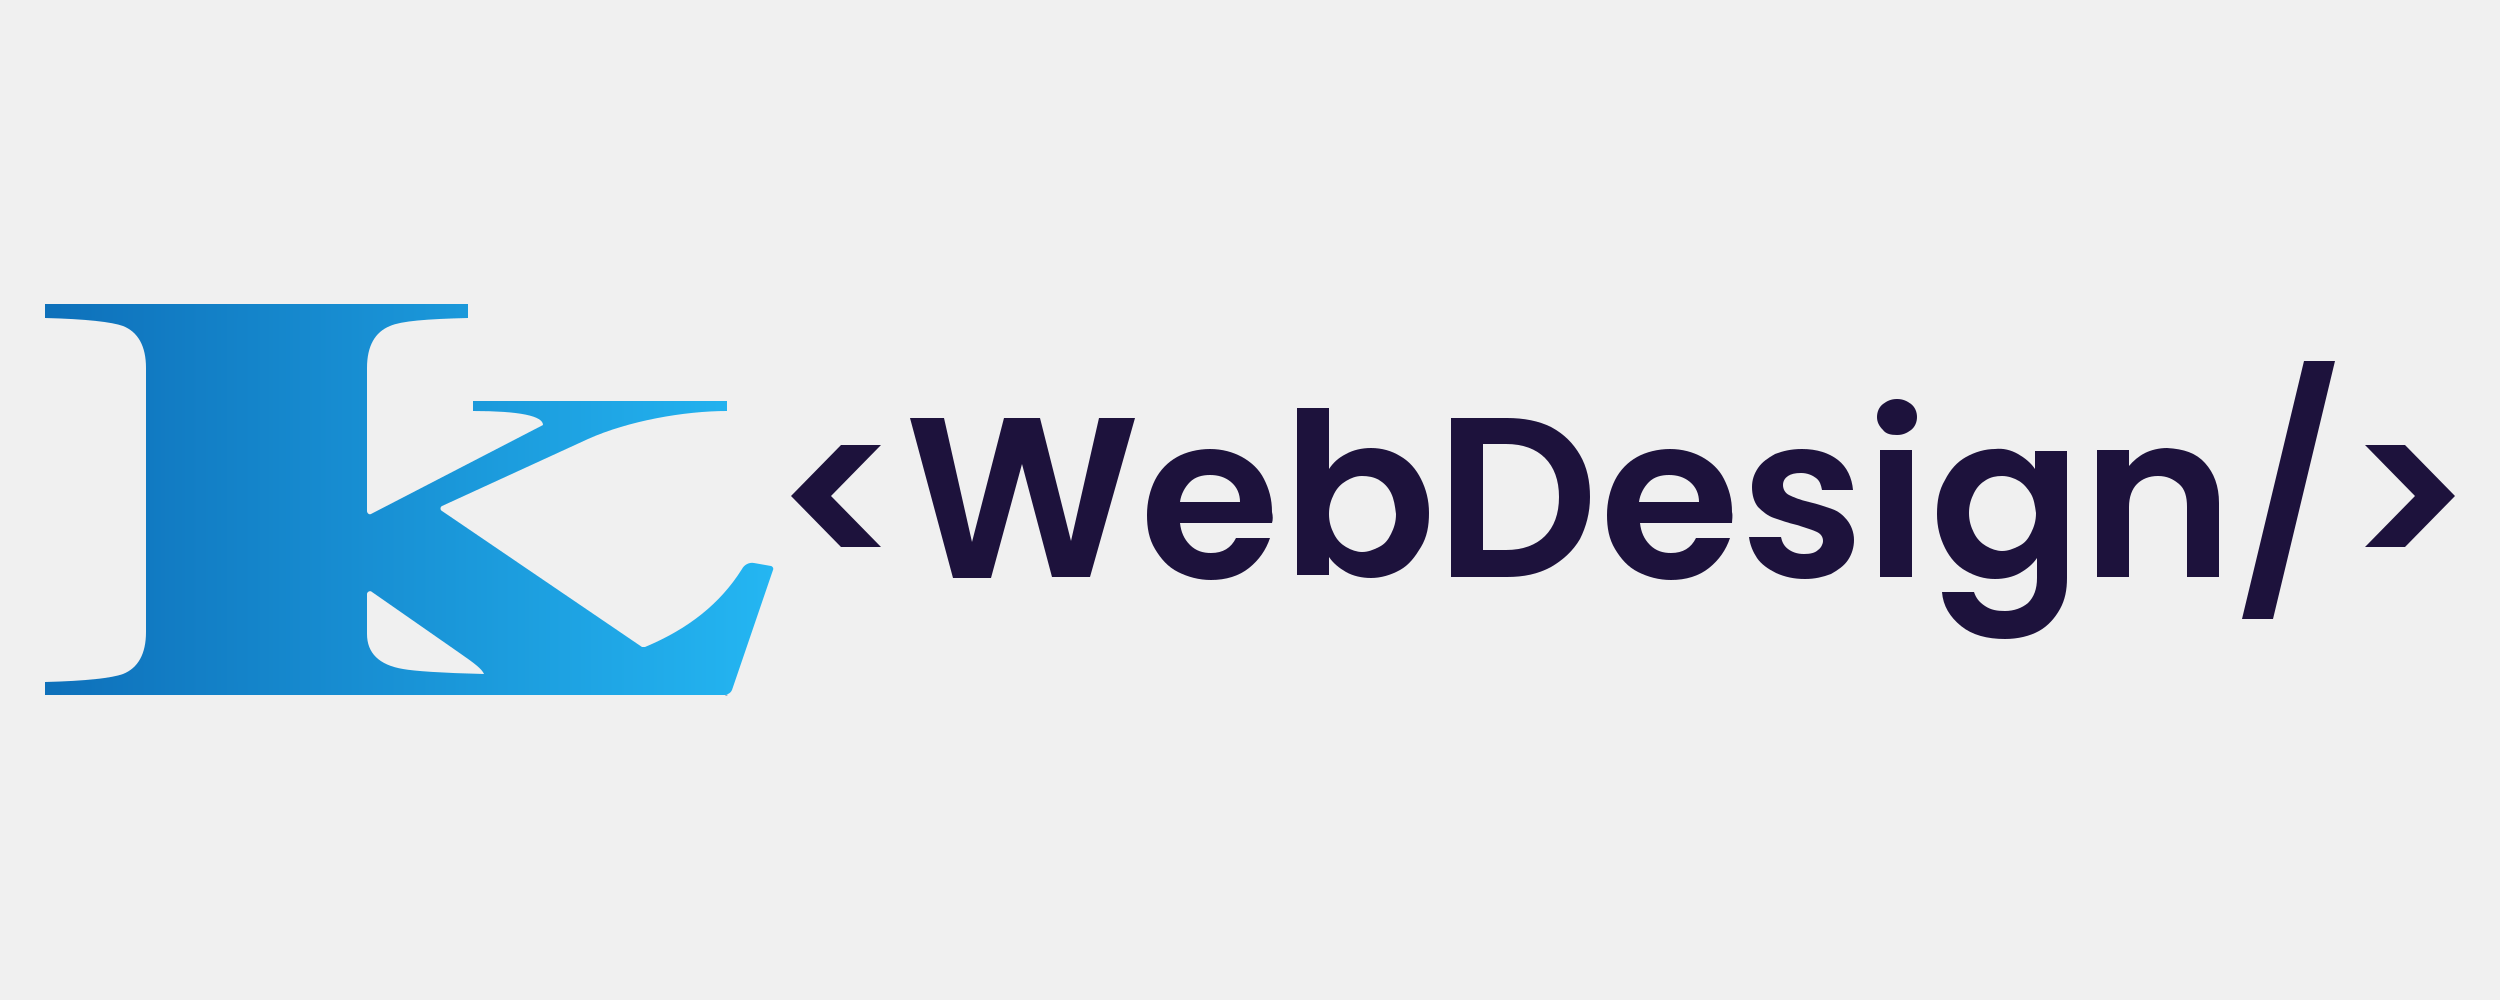
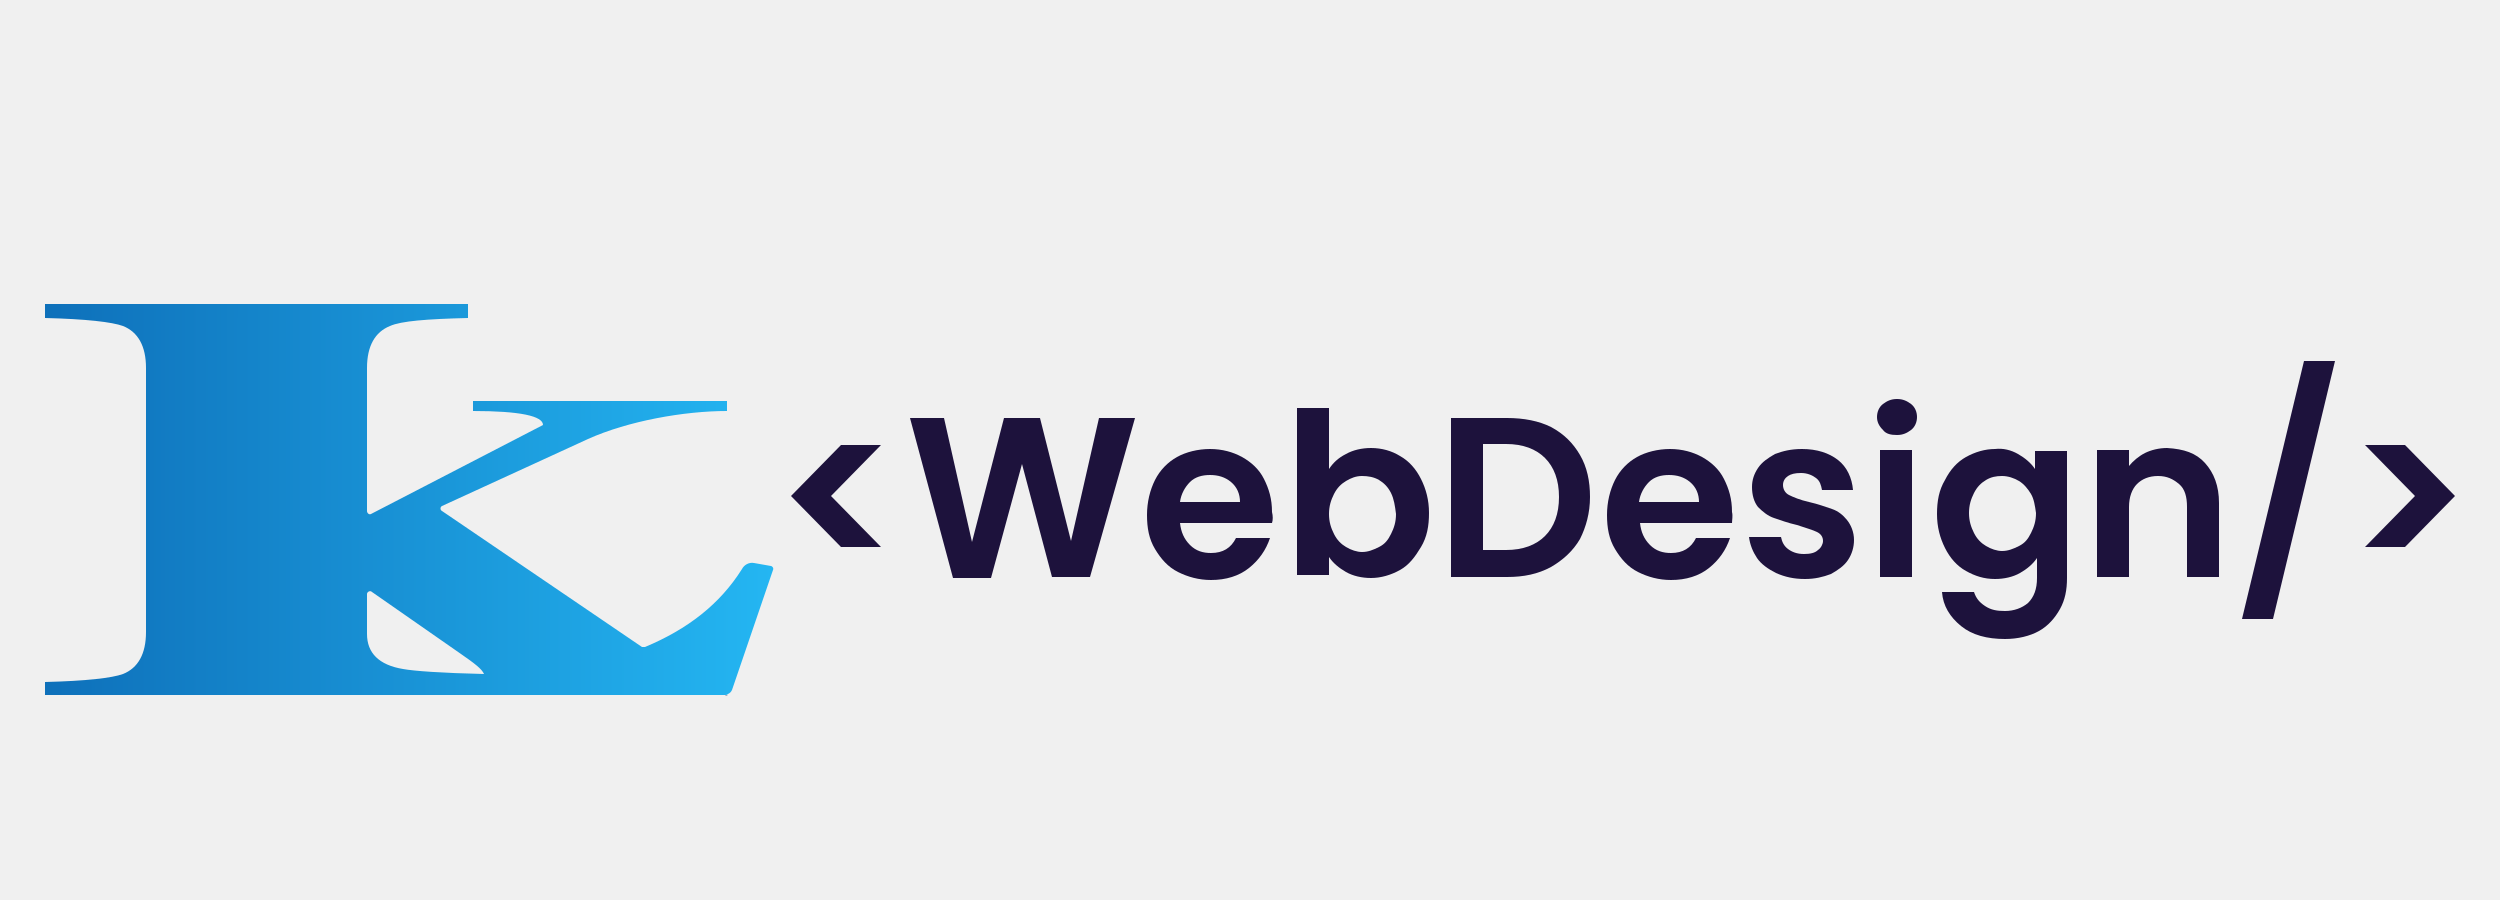
- <svg xmlns="http://www.w3.org/2000/svg" version="1.1" id="Layer_1" x="0px" y="0px" viewBox="0 0 250 100" style="enable-background:new 0 0 250 100;" xml:space="preserve">
+ <svg xmlns="http://www.w3.org/2000/svg" version="1.1" id="Layer_1" x="0px" y="0px" viewBox="0 0 250 90" style="enable-background:new 0 0 250 90;" xml:space="preserve">
  <style type="text/css">
	.st0{fill:#232561;}
	.st1{fill:url(#SVGID_1_);}
	.st2{fill:#1D123C;}
	.st3{fill:url(#SVGID_00000153666308115818671450000002194502883739790486_);}
	.st4{fill:none;stroke:url(#SVGID_00000109733909225430530110000002823031757227125944_);stroke-miterlimit:10;}
	.st5{fill:url(#SVGID_00000032634581826695201340000017934050976888197294_);}
	.st6{fill:#FFFFFF;}
	.st7{fill:url(#SVGID_00000122712011469430083150000013645375645146546347_);}
	.st8{fill:url(#SVGID_00000011715459196637269140000004989167292341305756_);}
	.st9{fill:#DFF6FF;}
	.st10{fill:url(#SVGID_00000175297484073876717310000014930296574011042221_);}
</style>
  <path class="st0" d="M72.8,69.5L72.8,69.5l-0.3,0.1C72.6,69.5,72.7,69.5,72.8,69.5z" />
  <linearGradient id="SVGID_1_" gradientUnits="userSpaceOnUse" x1="4.5" y1="91.95" x2="77.327" y2="91.95" gradientTransform="matrix(1 0 0 1 0 -42)">
    <stop offset="0" style="stop-color:#0E70BA" />
    <stop offset="1" style="stop-color:#24B6F2" />
  </linearGradient>
  <path class="st1" d="M37.1,51.4c-0.2,0.1-0.4-0.1-0.4-0.3V36.8c0-2.2,0.8-3.6,2.3-4.2c1.1-0.5,3.7-0.7,7.8-0.8v-1.4H4.5v1.4  c4.1,0.1,6.7,0.4,7.8,0.8c1.5,0.6,2.3,2,2.3,4.2v26.4c0,2.2-0.8,3.6-2.3,4.2c-1.1,0.4-3.7,0.7-7.8,0.8v1.3h68c0.1,0,0.2,0,0.3-0.1  c0.2-0.1,0.3-0.2,0.4-0.4l4.1-12c0.1-0.2-0.1-0.4-0.2-0.4l-1.7-0.3c-0.5-0.1-1,0.2-1.2,0.6c-2.2,3.5-5.4,6-9.7,7.8  c-0.1,0-0.2,0-0.3,0l-20-13.6c-0.2-0.1-0.2-0.4,0-0.5l14.6-6.7c4-1.8,9.6-2.8,13.9-2.8v-1H47.3v1c4.7,0,7,0.5,7,1.4 M40.3,66.9  c-2.4-0.4-3.6-1.6-3.6-3.5v-4c0-0.2,0.3-0.4,0.5-0.2l8.9,6.2c1.3,0.9,2.1,1.5,2.3,2C44.1,67.3,41.4,67.1,40.3,66.9z" />
  <g>
    <path class="st2" d="M84.1,54.7l-5-5.1l5-5.1h4l-5,5.1l5,5.1H84.1z" />
    <path class="st2" d="M113.5,41.8L109,57.7h-3.8l-3-11.3l-3.1,11.4h-3.8l-4.3-16h3.4l2.8,12.4l3.2-12.4h3.6l3.1,12.3l2.8-12.3   C109.9,41.8,113.5,41.8,113.5,41.8z" />
    <path class="st2" d="M127.2,52.3H118c0.1,0.9,0.4,1.6,1,2.2s1.3,0.8,2.1,0.8c1.2,0,2-0.5,2.5-1.5h3.4c-0.4,1.2-1.1,2.2-2.1,3   s-2.3,1.2-3.8,1.2c-1.2,0-2.3-0.3-3.3-0.8s-1.7-1.3-2.3-2.3s-0.8-2.1-0.8-3.4c0-1.3,0.3-2.5,0.8-3.5s1.3-1.8,2.2-2.3   s2.1-0.8,3.3-0.8c1.2,0,2.3,0.3,3.2,0.8c0.9,0.5,1.7,1.2,2.2,2.2s0.8,2,0.8,3.3C127.3,51.6,127.3,52,127.2,52.3z M124,50.2   c0-0.8-0.3-1.5-0.9-2s-1.3-0.7-2.1-0.7c-0.8,0-1.5,0.2-2,0.7s-0.9,1.2-1,2H124z" />
    <path class="st2" d="M134.6,45.4c0.7-0.4,1.6-0.6,2.5-0.6c1.1,0,2.1,0.3,2.9,0.8c0.9,0.5,1.6,1.3,2.1,2.3s0.8,2.1,0.8,3.4   s-0.2,2.4-0.8,3.4s-1.2,1.8-2.1,2.3s-1.9,0.8-2.9,0.8c-0.9,0-1.8-0.2-2.5-0.6c-0.7-0.4-1.3-0.9-1.7-1.5v1.8h-3.2V40.8h3.2v6.1   C133.3,46.3,133.8,45.8,134.6,45.4z M139.1,49.3c-0.3-0.6-0.7-1-1.2-1.3s-1.1-0.4-1.7-0.4c-0.6,0-1.1,0.2-1.6,0.5s-0.9,0.7-1.2,1.3   s-0.5,1.2-0.5,2s0.2,1.4,0.5,2s0.7,1,1.2,1.3s1.1,0.5,1.6,0.5c0.6,0,1.1-0.2,1.7-0.5s0.9-0.7,1.2-1.3s0.5-1.2,0.5-2   C139.5,50.6,139.4,49.9,139.1,49.3z" />
    <path class="st2" d="M155.1,42.7c1.3,0.7,2.2,1.6,2.9,2.8s1,2.6,1,4.2s-0.4,3-1,4.2c-0.7,1.2-1.7,2.1-2.9,2.8c-1.3,0.7-2.7,1-4.4,1   h-5.6V41.8h5.6C152.4,41.8,153.9,42.1,155.1,42.7z M154.5,53.6c0.9-0.9,1.4-2.2,1.4-3.9s-0.5-3-1.4-3.9s-2.2-1.4-3.9-1.4h-2.3V55   h2.3C152.3,55,153.6,54.5,154.5,53.6z" />
    <path class="st2" d="M173.2,52.3H164c0.1,0.9,0.4,1.6,1,2.2s1.3,0.8,2.1,0.8c1.2,0,2-0.5,2.5-1.5h3.4c-0.4,1.2-1.1,2.2-2.1,3   s-2.3,1.2-3.8,1.2c-1.2,0-2.3-0.3-3.3-0.8s-1.7-1.3-2.3-2.3s-0.8-2.1-0.8-3.4c0-1.3,0.3-2.5,0.8-3.5s1.3-1.8,2.2-2.3   s2.1-0.8,3.3-0.8s2.3,0.3,3.2,0.8s1.7,1.2,2.2,2.2s0.8,2,0.8,3.3C173.3,51.6,173.2,52,173.2,52.3z M169.9,50.2c0-0.8-0.3-1.5-0.9-2   s-1.3-0.7-2.1-0.7s-1.5,0.2-2,0.7s-0.9,1.2-1,2H169.9z" />
    <path class="st2" d="M177.6,57.3c-0.8-0.4-1.5-0.9-1.9-1.5s-0.7-1.3-0.8-2.1h3.2c0.1,0.5,0.3,0.9,0.7,1.2s0.9,0.5,1.6,0.5   c0.6,0,1.1-0.1,1.4-0.4c0.3-0.2,0.5-0.6,0.5-0.9c0-0.4-0.2-0.7-0.6-0.9c-0.4-0.2-1.1-0.4-2-0.7c-0.9-0.2-1.7-0.5-2.3-0.7   s-1.1-0.6-1.6-1.1c-0.4-0.5-0.6-1.2-0.6-2c0-0.7,0.2-1.3,0.6-1.9c0.4-0.6,1-1,1.7-1.4c0.8-0.3,1.6-0.5,2.7-0.5   c1.5,0,2.7,0.4,3.6,1.1s1.4,1.8,1.5,3h-3.1c-0.1-0.5-0.2-0.9-0.6-1.2s-0.9-0.5-1.5-0.5s-1,0.1-1.3,0.3s-0.5,0.5-0.5,0.9   s0.2,0.8,0.6,1s1.1,0.5,2,0.7s1.7,0.5,2.3,0.7s1.1,0.6,1.5,1.1s0.7,1.2,0.7,2c0,0.7-0.2,1.4-0.6,2c-0.4,0.6-1,1-1.7,1.4   c-0.8,0.3-1.6,0.5-2.6,0.5C179.4,57.9,178.5,57.7,177.6,57.3z" />
    <path class="st2" d="M188.3,43c-0.4-0.4-0.6-0.8-0.6-1.3s0.2-1,0.6-1.3s0.8-0.5,1.4-0.5s1,0.2,1.4,0.5s0.6,0.8,0.6,1.3   s-0.2,1-0.6,1.3s-0.8,0.5-1.4,0.5S188.6,43.4,188.3,43z M191.2,45v12.7H188V45H191.2z" />
    <path class="st2" d="M201.8,45.4c0.7,0.4,1.3,0.9,1.7,1.5v-1.8h3.2v12.7c0,1.2-0.2,2.2-0.7,3.1s-1.2,1.7-2.1,2.2   c-0.9,0.5-2.1,0.8-3.4,0.8c-1.8,0-3.3-0.4-4.4-1.3s-1.8-2-1.9-3.4h3.2c0.2,0.6,0.5,1,1.1,1.4s1.2,0.5,2,0.5c0.9,0,1.7-0.3,2.3-0.8   c0.6-0.6,0.9-1.4,0.9-2.5v-2c-0.4,0.6-1,1.1-1.7,1.5s-1.6,0.6-2.5,0.6c-1.1,0-2-0.3-2.9-0.8s-1.6-1.3-2.1-2.3s-0.8-2.1-0.8-3.4   c0-1.3,0.2-2.4,0.8-3.4c0.5-1,1.2-1.8,2.1-2.3s1.9-0.8,2.9-0.8C200.3,44.8,201.1,45,201.8,45.4z M203.1,49.4   c-0.3-0.5-0.7-1-1.2-1.3s-1.1-0.5-1.7-0.5s-1.1,0.1-1.6,0.4s-0.9,0.7-1.2,1.3s-0.5,1.2-0.5,2s0.2,1.4,0.5,2s0.7,1,1.2,1.3   s1.1,0.5,1.6,0.5c0.6,0,1.1-0.2,1.7-0.5s0.9-0.7,1.2-1.3s0.5-1.2,0.5-2C203.5,50.6,203.4,49.9,203.1,49.4z" />
    <path class="st2" d="M220.5,46.3c0.9,1,1.4,2.3,1.4,4v7.4h-3.2v-7c0-1-0.2-1.8-0.8-2.3s-1.2-0.8-2.1-0.8c-0.9,0-1.6,0.3-2.1,0.8   s-0.8,1.3-0.8,2.3v7h-3.2V45h3.2v1.6c0.4-0.5,1-1,1.6-1.3s1.4-0.5,2.2-0.5C218.4,44.9,219.6,45.3,220.5,46.3z" />
    <path class="st2" d="M233.5,36.1l-6.2,25.8h-3.1l6.2-25.8H233.5z" />
    <path class="st2" d="M236.5,44.5h4l5,5.1l-5,5.1h-4l5-5.1L236.5,44.5z" />
  </g>
  <g>
    <path class="st2" d="M84.1-251.1l-5-5.1l5-5.1h4l-5,5.1l5,5.1H84.1z" />
    <path class="st2" d="M113.5-264l-4.4,15.9h-3.8l-3-11.4l-3.1,11.4h-3.8l-4.3-16h3.4l2.8,12.4l3.2-12.4h3.6l3.1,12.3L110-264H113.5z   " />
    <path class="st2" d="M127.2-253.4H118c0.1,0.9,0.4,1.6,1,2.1s1.3,0.8,2.1,0.8c1.2,0,2-0.5,2.5-1.5h3.4c-0.4,1.2-1.1,2.2-2.1,3   s-2.3,1.2-3.8,1.2c-1.2,0-2.3-0.3-3.3-0.8s-1.7-1.3-2.3-2.3c-0.5-1-0.8-2.1-0.8-3.4c0-1.3,0.3-2.5,0.8-3.5s1.3-1.8,2.2-2.3   s2.1-0.8,3.3-0.8c1.2,0,2.3,0.3,3.2,0.8c0.9,0.5,1.7,1.2,2.2,2.2s0.8,2,0.8,3.3C127.3-254.2,127.3-253.8,127.2-253.4z M124-255.6   c0-0.8-0.3-1.5-0.9-2s-1.3-0.7-2.1-0.7c-0.8,0-1.5,0.2-2,0.7s-0.9,1.1-1,2H124z" />
    <path class="st2" d="M134.6-260.4c0.7-0.4,1.6-0.6,2.5-0.6c1.1,0,2.1,0.3,2.9,0.8c0.9,0.5,1.6,1.3,2.1,2.3s0.8,2.1,0.8,3.4   c0,1.3-0.2,2.4-0.8,3.4s-1.2,1.8-2.1,2.3s-1.9,0.8-2.9,0.8c-0.9,0-1.8-0.2-2.5-0.6c-0.7-0.4-1.3-0.9-1.7-1.4v1.8h-3.2V-265h3.2v6.1   C133.3-259.5,133.8-260,134.6-260.4z M139.1-256.4c-0.3-0.6-0.7-1-1.2-1.3s-1.1-0.4-1.7-0.4c-0.6,0-1.1,0.1-1.6,0.5   c-0.5,0.3-0.9,0.7-1.2,1.3s-0.5,1.2-0.5,2s0.2,1.4,0.5,2s0.7,1,1.2,1.3s1.1,0.4,1.6,0.4c0.6,0,1.1-0.1,1.7-0.5s0.9-0.7,1.2-1.3   s0.5-1.2,0.5-2C139.5-255.2,139.4-255.9,139.1-256.4z" />
    <path class="st2" d="M155.1-263c1.3,0.7,2.2,1.6,2.9,2.8c0.7,1.2,1,2.6,1,4.2s-0.4,3-1,4.2c-0.7,1.2-1.7,2.1-2.9,2.8   c-1.3,0.7-2.7,1-4.4,1h-5.6v-16h5.6C152.4-264,153.9-263.7,155.1-263z M154.5-252.2c0.9-0.9,1.4-2.2,1.4-3.9s-0.5-3-1.4-3.9   s-2.2-1.4-3.9-1.4h-2.3v10.5h2.3C152.3-250.8,153.6-251.2,154.5-252.2z" />
    <path class="st2" d="M173.2-253.4H164c0.1,0.9,0.4,1.6,1,2.1s1.3,0.8,2.1,0.8c1.2,0,2-0.5,2.5-1.5h3.4c-0.4,1.2-1.1,2.2-2.1,3   s-2.3,1.2-3.8,1.2c-1.2,0-2.3-0.3-3.3-0.8s-1.7-1.3-2.3-2.3c-0.5-1-0.8-2.1-0.8-3.4c0-1.3,0.3-2.5,0.8-3.5s1.3-1.8,2.2-2.3   s2.1-0.8,3.3-0.8s2.3,0.3,3.2,0.8s1.7,1.2,2.2,2.2s0.8,2,0.8,3.3C173.3-254.2,173.2-253.8,173.2-253.4z M169.9-255.6   c0-0.8-0.3-1.5-0.9-2s-1.3-0.7-2.1-0.7s-1.5,0.2-2,0.7s-0.9,1.1-1,2H169.9z" />
    <path class="st2" d="M177.6-248.4c-0.8-0.4-1.5-0.9-1.9-1.5s-0.7-1.4-0.8-2.1h3.2c0.1,0.5,0.3,0.9,0.7,1.2s0.9,0.5,1.6,0.5   c0.6,0,1.1-0.1,1.4-0.4c0.3-0.2,0.5-0.6,0.5-0.9c0-0.4-0.2-0.7-0.6-0.9c-0.4-0.2-1.1-0.4-2-0.7c-0.9-0.2-1.7-0.5-2.3-0.7   s-1.1-0.6-1.6-1.1c-0.4-0.5-0.6-1.2-0.6-2c0-0.7,0.2-1.3,0.6-1.9c0.4-0.6,1-1,1.7-1.4c0.8-0.3,1.6-0.5,2.7-0.5   c1.5,0,2.7,0.4,3.6,1.1s1.4,1.8,1.5,3h-3.1c-0.1-0.5-0.2-0.9-0.6-1.2s-0.9-0.5-1.5-0.5s-1,0.1-1.3,0.3c-0.3,0.2-0.5,0.5-0.5,0.9   s0.2,0.8,0.6,1s1.1,0.4,2,0.7c0.9,0.2,1.7,0.5,2.3,0.7s1.1,0.6,1.5,1.1s0.7,1.2,0.7,2c0,0.7-0.2,1.4-0.6,2c-0.4,0.6-1,1-1.7,1.4   c-0.8,0.3-1.6,0.5-2.6,0.5C179.4-247.9,178.5-248.1,177.6-248.4z" />
    <path class="st2" d="M188.3-262.8c-0.4-0.4-0.6-0.8-0.6-1.3s0.2-1,0.6-1.3s0.8-0.5,1.4-0.5s1,0.2,1.4,0.5c0.4,0.4,0.6,0.8,0.6,1.3   s-0.2,1-0.6,1.3s-0.8,0.5-1.4,0.5S188.6-262.4,188.3-262.8z M191.2-260.7v12.6H188v-12.6H191.2z" />
    <path class="st2" d="M201.8-260.4c0.7,0.4,1.3,0.9,1.7,1.5v-1.8h3.2v12.7c0,1.2-0.2,2.2-0.7,3.1s-1.2,1.6-2.1,2.2   c-0.9,0.5-2.1,0.8-3.4,0.8c-1.8,0-3.3-0.4-4.4-1.3s-1.8-2-1.9-3.4h3.2c0.2,0.6,0.5,1,1.1,1.4s1.2,0.5,2,0.5c0.9,0,1.7-0.3,2.3-0.8   c0.6-0.6,0.9-1.4,0.9-2.5v-2c-0.4,0.6-1,1.1-1.7,1.5s-1.6,0.6-2.5,0.6c-1.1,0-2-0.3-2.9-0.8s-1.6-1.3-2.1-2.3s-0.8-2.1-0.8-3.4   c0-1.3,0.2-2.4,0.8-3.4c0.5-1,1.2-1.8,2.1-2.3s1.9-0.8,2.9-0.8C200.3-260.9,201.1-260.8,201.8-260.4z M203.1-256.4   c-0.3-0.5-0.7-1-1.2-1.3s-1.1-0.5-1.7-0.5s-1.1,0.1-1.6,0.4s-0.9,0.7-1.2,1.3s-0.5,1.2-0.5,2s0.2,1.4,0.5,2s0.7,1,1.2,1.3   s1.1,0.5,1.6,0.5c0.6,0,1.1-0.1,1.7-0.4s0.9-0.7,1.2-1.3s0.5-1.2,0.5-2C203.5-255.2,203.4-255.8,203.1-256.4z" />
    <path class="st2" d="M220.5-259.5c0.9,1,1.4,2.3,1.4,4v7.4h-3.2v-7c0-1-0.2-1.8-0.8-2.3c-0.5-0.5-1.2-0.8-2.1-0.8   c-0.9,0-1.6,0.3-2.1,0.8s-0.8,1.3-0.8,2.3v7h-3.2v-12.7h3.2v1.6c0.4-0.5,1-1,1.6-1.3s1.4-0.5,2.2-0.5   C218.4-260.9,219.6-260.4,220.5-259.5z" />
    <path class="st2" d="M233.5-269.7l-6.2,25.8h-3.1l6.2-25.8H233.5z" />
    <path class="st2" d="M236.5-261.3h4l5,5.1l-5,5.1h-4l5-5.1L236.5-261.3z" />
  </g>
  <linearGradient id="SVGID_00000141439523247556255200000017454480641722775683_" gradientUnits="userSpaceOnUse" x1="114" y1="-258.9" x2="207.727" y2="-258.9" gradientTransform="matrix(1 0 0 1 0 -42)">
    <stop offset="0" style="stop-color:#0E70BA" />
    <stop offset="1" style="stop-color:#24B6F2" />
  </linearGradient>
  <path style="fill:url(#SVGID_00000141439523247556255200000017454480641722775683_);" d="M156-299.1c-0.3,0.1-0.6-0.1-0.6-0.4v-18.4  c0-2.8,1-4.6,2.9-5.4c1.4-0.6,4.8-0.9,10.1-1v-1.7H114v1.7c5.3,0.1,8.7,0.5,10.1,1c1.9,0.8,2.9,2.6,2.9,5.4v34c0,2.8-1,4.6-2.9,5.4  c-1.4,0.6-4.8,0.9-10.1,1v1.7h87.6c0.1,0,0.2,0,0.3-0.1c0.2-0.1,0.4-0.3,0.5-0.5l5.3-15.5c0.1-0.2-0.1-0.5-0.3-0.5l-2.1-0.3  c-0.6-0.1-1.3,0.2-1.6,0.7c-2.9,4.4-7,7.8-12.5,10c-0.1,0-0.3,0-0.4,0l-25.6-17.5c-0.2-0.2-0.2-0.5,0.1-0.7l18.8-8.6  c5.2-2.4,12.3-3.6,17.9-3.6v-1.3h-32.7v1.3c6,0,9,0.6,9,1.8 M160.1-279.1c-3.1-0.6-4.6-2.1-4.6-4.5v-5.2c0-0.3,0.4-0.5,0.6-0.3  l11.5,8c1.7,1.1,2.7,2,3,2.5C165.1-278.7,161.6-278.8,160.1-279.1z" />
  <linearGradient id="SVGID_00000131328031331566690680000002698098745289566881_" gradientUnits="userSpaceOnUse" x1="-0.5" y1="200.832" x2="142.3" y2="200.832" gradientTransform="matrix(1 0 0 -1 0 99.7323)">
    <stop offset="0" style="stop-color:#0E70BA" />
    <stop offset="1" style="stop-color:#24B6F2" />
  </linearGradient>
  <path style="fill:none;stroke:url(#SVGID_00000131328031331566690680000002698098745289566881_);stroke-miterlimit:10;" d="  M112.4-30.2h-83C13.1-30.2,0-43.3,0-59.6v-83C0-158.8,13.1-172,29.4-172h83c16.2,0,29.4,13.1,29.4,29.4v83  C141.7-43.3,128.6-30.2,112.4-30.2z" />
  <linearGradient id="SVGID_00000056412779513656240080000003057047328115928977_" gradientUnits="userSpaceOnUse" x1="12.1" y1="200.732" x2="129.726" y2="200.732" gradientTransform="matrix(1 0 0 -1 0 99.7323)">
    <stop offset="0" style="stop-color:#0E70BA" />
    <stop offset="1" style="stop-color:#24B6F2" />
  </linearGradient>
  <path style="fill:url(#SVGID_00000056412779513656240080000003057047328115928977_);" d="M64.8-98.8c-0.3,0.2-0.7-0.1-0.7-0.4v-23.1  c0-3.5,1.2-5.8,3.7-6.8c1.8-0.7,6-1.1,12.7-1.3v-2.2H12.1v2.2c6.6,0.2,10.9,0.6,12.7,1.3c2.4,1,3.7,3.2,3.7,6.8v42.6  c0,3.5-1.2,5.8-3.7,6.8c-1.8,0.7-6,1.2-12.7,1.3v2.2H122c0.2,0,0.3,0,0.4-0.1c0.3-0.1,0.5-0.3,0.6-0.6l6.7-19.4  c0.1-0.3-0.1-0.6-0.4-0.6l-2.7-0.4c-0.8-0.2-1.6,0.2-2,0.9c-3.6,5.6-8.8,9.7-15.6,12.5c-0.2,0.1-0.4,0-0.5-0.1l-32.1-22  c-0.3-0.2-0.3-0.7,0.1-0.9L99.9-111c6.5-3,15.5-4.5,22.5-4.5v-1.7H81.3v1.7c7.5,0,11.3,0.8,11.3,2.3 M69.9-73.7  c-3.8-0.7-5.8-2.6-5.8-5.7v-6.5c0-0.4,0.4-0.6,0.8-0.4l14.4,10c2.1,1.4,3.4,2.5,3.8,3.2C76.2-73.2,71.8-73.4,69.9-73.7z" />
  <path class="st6" d="M-64-30.2h-83c-16.3,0-29.4-13.1-29.4-29.4v-83c0-16.2,13.1-29.4,29.4-29.4h83c16.2,0,29.4,13.1,29.4,29.4v83  C-34.7-43.3-47.8-30.2-64-30.2z" />
  <linearGradient id="SVGID_00000154419860333191442820000016017978844890582461_" gradientUnits="userSpaceOnUse" x1="-164.277" y1="200.732" x2="-46.651" y2="200.732" gradientTransform="matrix(1 0 0 -1 0 99.7323)">
    <stop offset="0" style="stop-color:#0E70BA" />
    <stop offset="1" style="stop-color:#24B6F2" />
  </linearGradient>
  <path style="fill:url(#SVGID_00000154419860333191442820000016017978844890582461_);" d="M-111.6-98.8c-0.3,0.2-0.7-0.1-0.7-0.4  v-23.1c0-3.5,1.2-5.8,3.7-6.8c1.8-0.7,6-1.1,12.7-1.3v-2.2h-68.4v2.2c6.6,0.2,10.9,0.6,12.7,1.3c2.4,1,3.7,3.2,3.7,6.8v42.6  c0,3.5-1.2,5.8-3.7,6.8c-1.8,0.7-6,1.2-12.7,1.3v2.2h109.9c0.2,0,0.3,0,0.4-0.1c0.3-0.1,0.5-0.3,0.6-0.6l6.7-19.4  c0.1-0.3-0.1-0.6-0.4-0.6l-2.7-0.4c-0.8-0.2-1.6,0.2-2,0.9c-3.6,5.6-8.8,9.7-15.6,12.5c-0.2,0.1-0.4,0-0.5-0.1l-32.1-22  c-0.3-0.2-0.3-0.7,0.1-0.9l23.4-10.9c6.5-3,15.5-4.5,22.5-4.5v-1.7h-41.1v1.7c7.5,0,11.3,0.8,11.3,2.3 M-106.5-73.7  c-3.8-0.7-5.8-2.6-5.8-5.7v-6.5c0-0.4,0.4-0.6,0.8-0.4l14.4,10c2.1,1.4,3.4,2.5,3.8,3.2C-100.2-73.2-104.6-73.4-106.5-73.7z" />
  <g>
    <linearGradient id="SVGID_00000137833504434530101840000016228003660930451639_" gradientUnits="userSpaceOnUse" x1="286.575" y1="3.175" x2="162.006" y2="-121.394" gradientTransform="matrix(1 0 0 1 0 -42)">
      <stop offset="1.438503e-07" style="stop-color:#051367" />
      <stop offset="1" style="stop-color:#051367" />
    </linearGradient>
    <path style="fill:url(#SVGID_00000137833504434530101840000016228003660930451639_);" d="M265.8-30.2h-83   c-16.2,0-29.4-13.1-29.4-29.4v-83c0-16.2,13.1-29.4,29.4-29.4h83c16.2,0,29.4,13.1,29.4,29.4v83C295.1-43.3,282-30.2,265.8-30.2z" />
    <path class="st6" d="M218.2-98.8c-0.3,0.2-0.7-0.1-0.7-0.4v-23.1c0-3.5,1.2-5.8,3.7-6.8c1.8-0.7,6-1.1,12.7-1.3v-2.2h-68.4v2.2   c6.6,0.2,10.9,0.6,12.7,1.3c2.4,1,3.7,3.2,3.7,6.8v42.6c0,3.5-1.2,5.8-3.7,6.8c-1.8,0.7-6,1.2-12.7,1.3v2.2h109.9   c0.1,0,0.3,0,0.4-0.1c0.3-0.1,0.5-0.3,0.6-0.6l6.7-19.4c0.1-0.3-0.1-0.6-0.4-0.6l-2.7-0.4c-0.8-0.2-1.6,0.2-2,0.9   c-3.6,5.6-8.8,9.7-15.6,12.5c-0.2,0.1-0.4,0-0.5-0.1l-32.1-22c-0.3-0.2-0.3-0.7,0.1-0.9l23.5-10.8c6.5-3,15.5-4.5,22.5-4.5v-1.7   h-41.1v1.7c7.5,0,11.3,0.8,11.3,2.3 M223.3-73.7c-3.8-0.7-5.8-2.6-5.8-5.7v-6.5c0-0.4,0.4-0.6,0.8-0.4l14.4,10   c2.1,1.4,3.4,2.5,3.8,3.2C229.5-73.2,225.1-73.4,223.3-73.7z" />
  </g>
  <g>
    <path class="st9" d="M428.4-30.2h-83c-16.2,0-29.4-13.1-29.4-29.4v-83c0-16.2,13.1-29.4,29.4-29.4h83c16.2,0,29.4,13.1,29.4,29.4   v83C457.8-43.3,444.6-30.2,428.4-30.2z" />
    <path class="st0" d="M380.9-98.8c-0.3,0.2-0.7-0.1-0.7-0.4v-23.1c0-3.5,1.2-5.8,3.7-6.8c1.8-0.7,6-1.1,12.7-1.3v-2.2h-68.4v2.2   c6.6,0.2,10.9,0.6,12.7,1.3c2.4,1,3.7,3.2,3.7,6.8v42.6c0,3.5-1.2,5.8-3.7,6.8c-1.8,0.7-6,1.2-12.7,1.3v2.2H438   c0.1,0,0.3,0,0.4-0.1c0.3-0.1,0.5-0.3,0.6-0.6l6.7-19.4c0.1-0.3-0.1-0.6-0.4-0.6l-2.7-0.4c-0.8-0.2-1.6,0.2-2,0.9   c-3.6,5.6-8.8,9.7-15.6,12.5c-0.2,0.1-0.4,0-0.5-0.1l-32.1-22c-0.3-0.2-0.3-0.7,0.1-0.9L416-111c6.5-3,15.5-4.5,22.5-4.5v-1.7h-41   v1.7c7.5,0,11.3,0.8,11.3,2.3 M385.9-73.7c-3.8-0.7-5.8-2.6-5.8-5.7v-6.5c0-0.4,0.4-0.6,0.8-0.4l14.4,10c2.1,1.4,3.4,2.5,3.8,3.2   C392.2-73.2,387.8-73.4,385.9-73.7z" />
  </g>
  <linearGradient id="SVGID_00000088105260843413010000000018412282909915894183_" gradientUnits="userSpaceOnUse" x1="-135" y1="-213.8" x2="-135" y2="-169.4" gradientTransform="matrix(1 0 0 1 0 -42)">
    <stop offset="0" style="stop-color:#0E70BA" />
    <stop offset="1" style="stop-color:#24B6F2" />
  </linearGradient>
  <path style="fill:url(#SVGID_00000088105260843413010000000018412282909915894183_);" d="M-112.6-223c0,6.4-5.2,11.6-11.6,11.6  h-21.6c-6.4,0-11.6-5.2-11.6-11.6v-21.2c0-6.4,5.2-11.6,11.6-11.6h21.6c6.4,0,11.6,5.2,11.6,11.6C-112.6-244.2-112.6-223-112.6-223z  " />
  <path class="st2" d="M-171.9-223c0,6.4-5.2,11.6-11.6,11.6h-21.6c-6.4,0-11.6-5.2-11.6-11.6v-21.2c0-6.4,5.2-11.6,11.6-11.6h21.6  c6.4,0,11.6,5.2,11.6,11.6V-223z" />
</svg>
